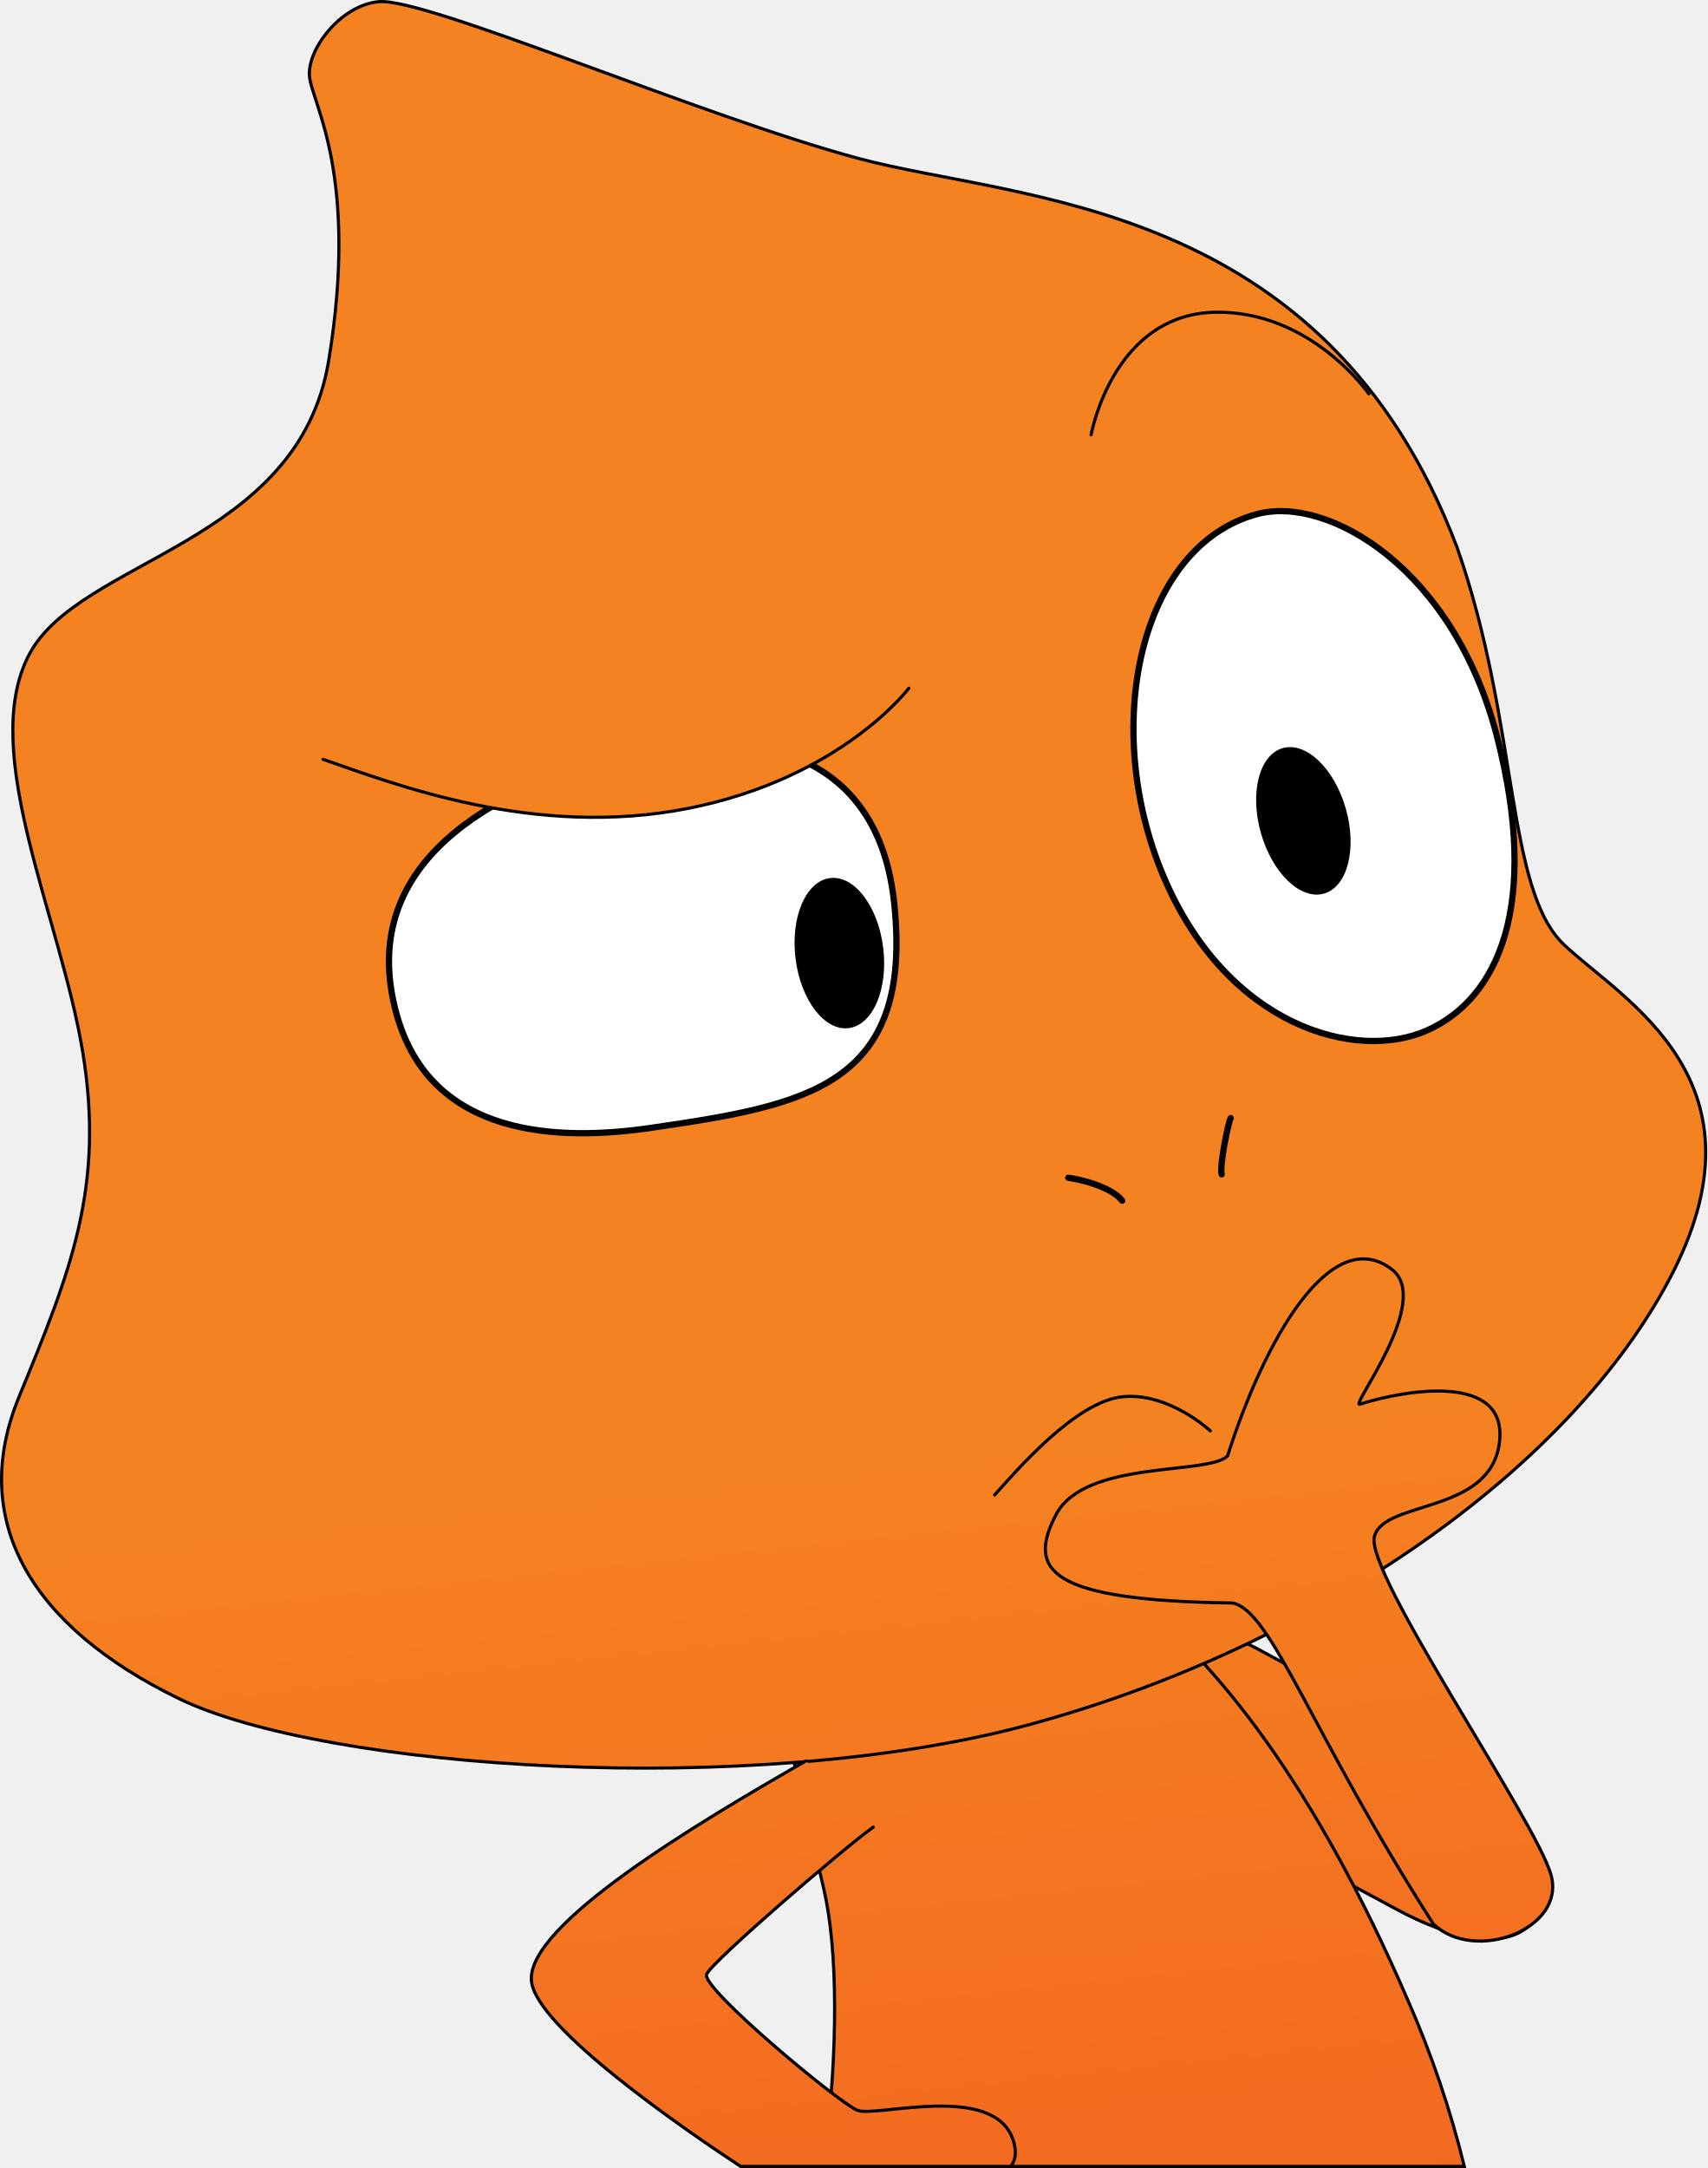
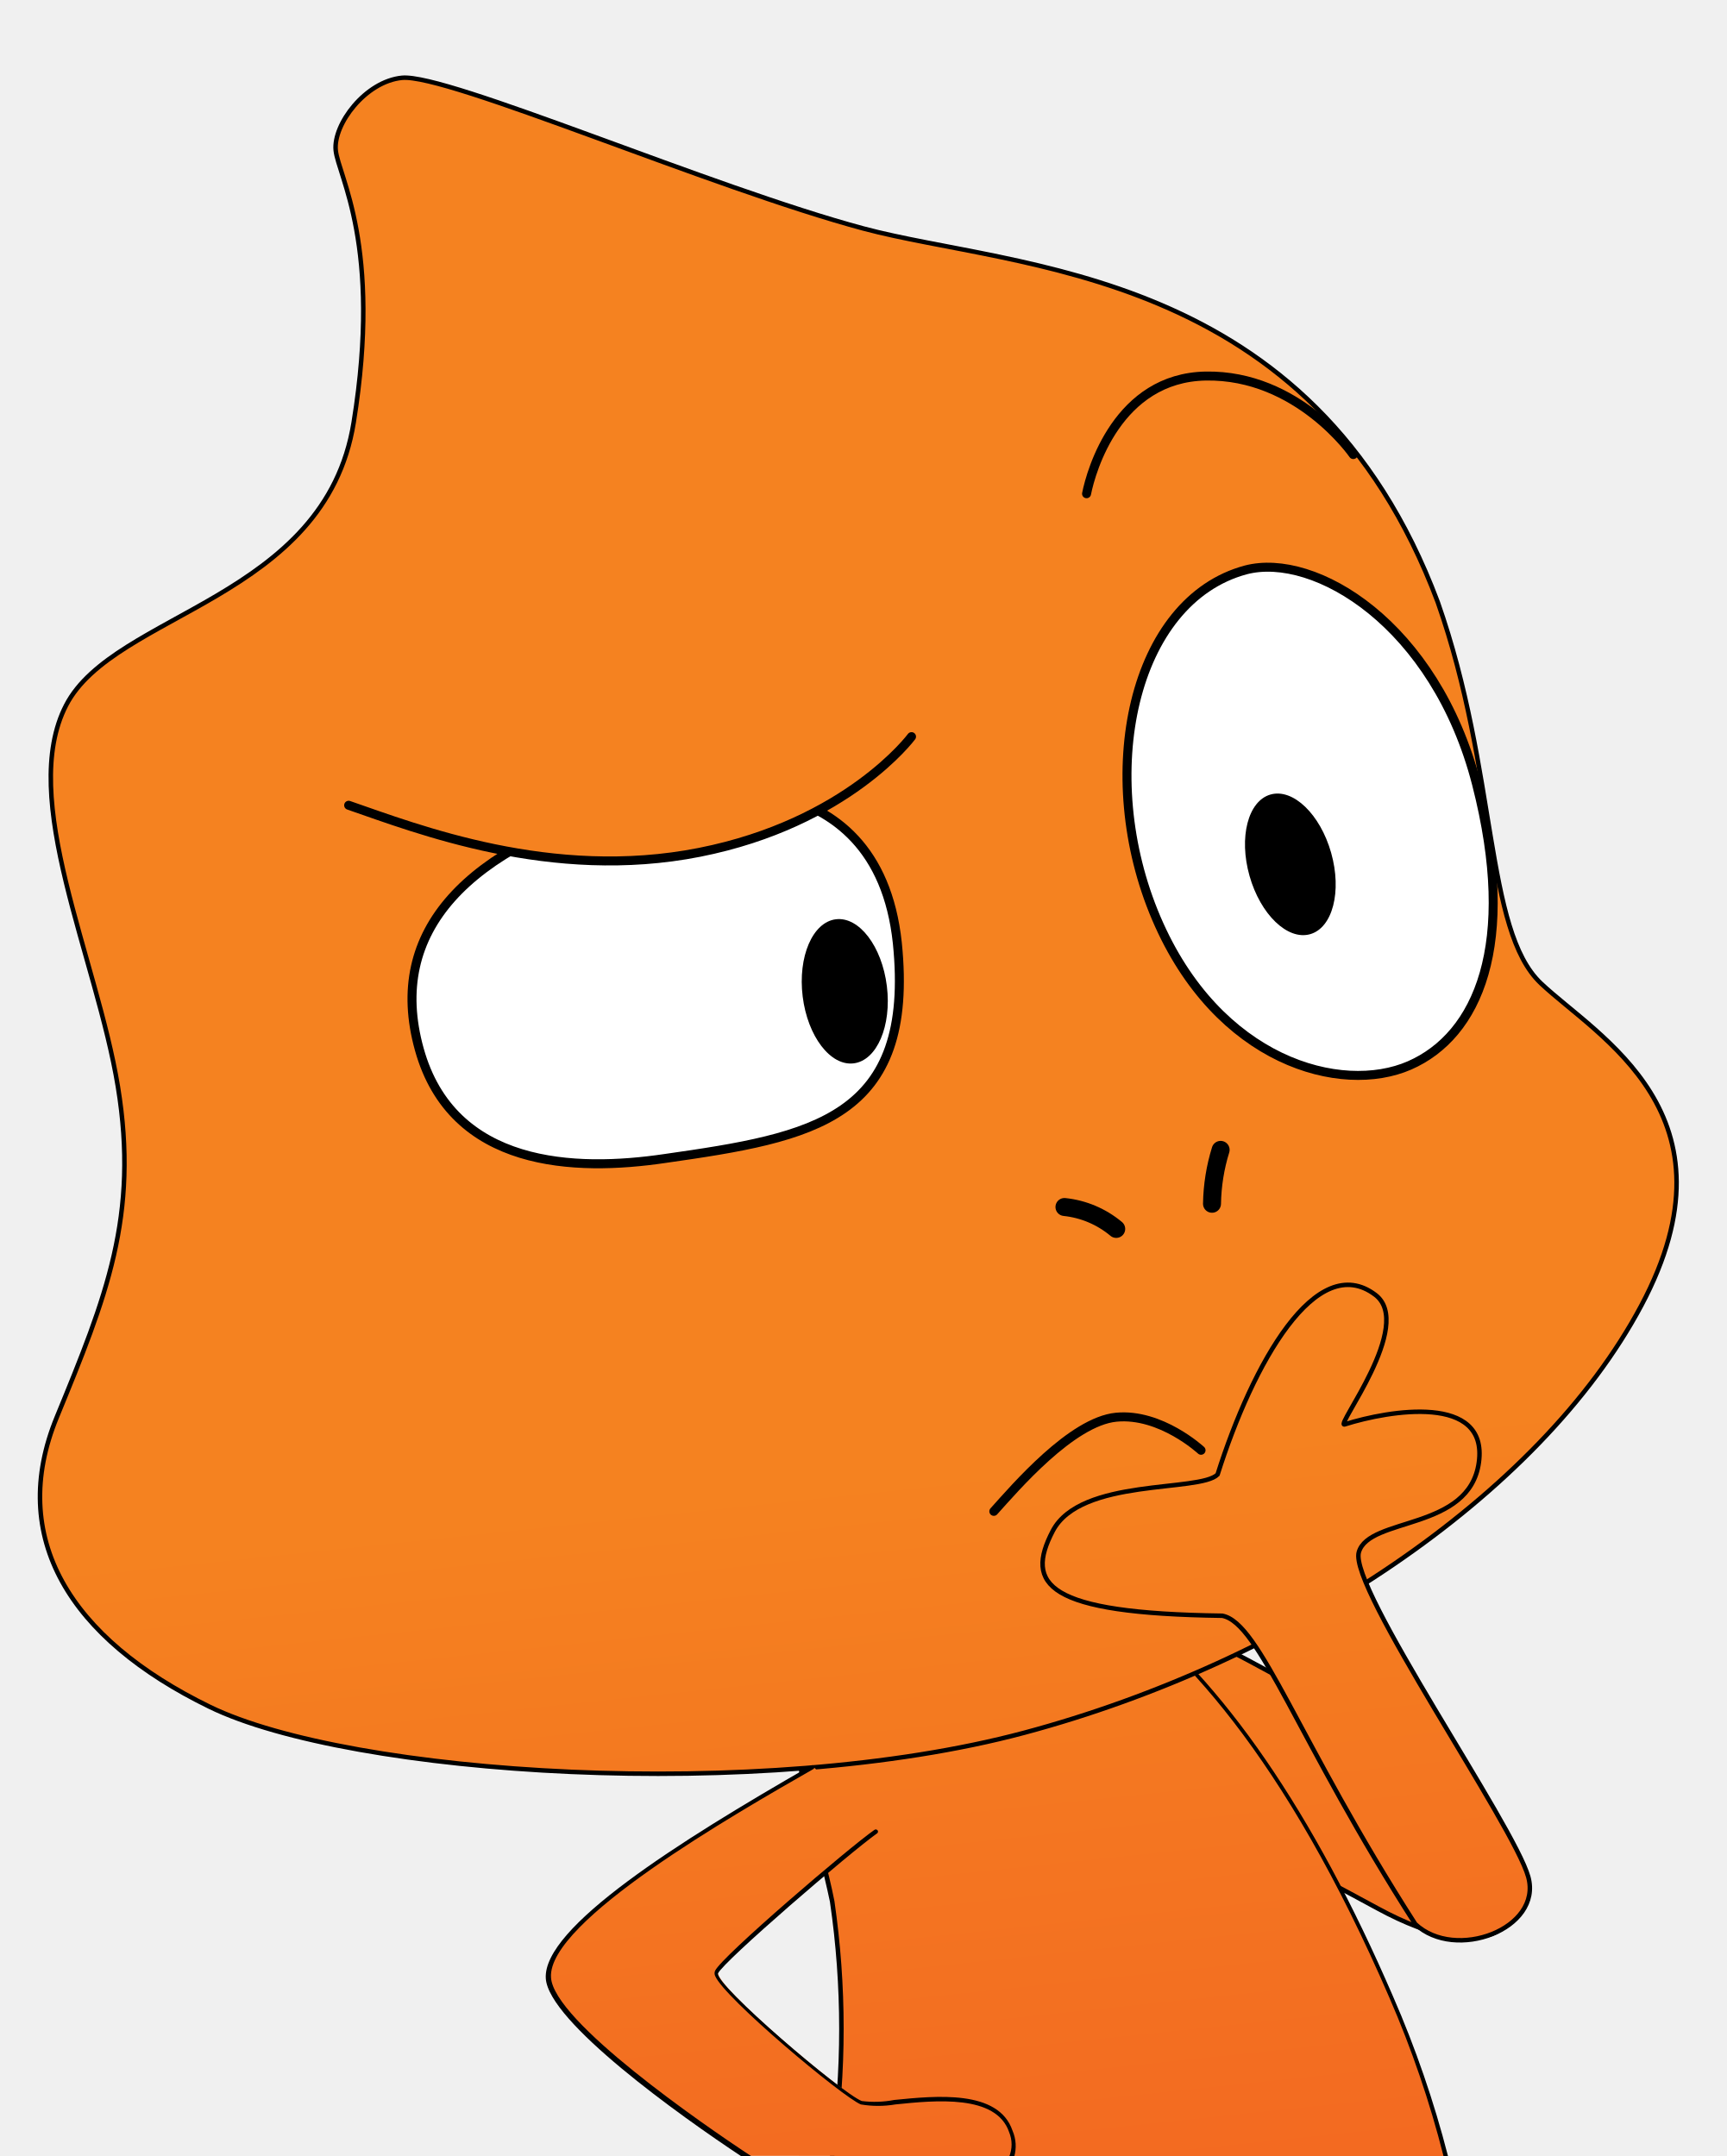
- <svg xmlns="http://www.w3.org/2000/svg" xmlns:xlink="http://www.w3.org/1999/xlink" viewBox="0 0 273.29 346.96">
+ <svg xmlns="http://www.w3.org/2000/svg" xmlns:xlink="http://www.w3.org/1999/xlink" viewBox="0 0 96.06 120">
  <defs>
-     <style>.cls-1,.cls-10,.cls-2,.cls-3,.cls-4,.cls-5,.cls-6,.cls-7,.cls-8,.cls-9{stroke:#000;stroke-miterlimit:10;}.cls-1,.cls-10,.cls-2,.cls-3,.cls-4,.cls-5,.cls-6,.cls-7,.cls-9{stroke-linecap:round;}.cls-1,.cls-2,.cls-3,.cls-4,.cls-5,.cls-6,.cls-7,.cls-9{stroke-width:0.5px;}.cls-1{fill:url(#linear-gradient);}.cls-2{fill:url(#linear-gradient-2);}.cls-3{fill:url(#linear-gradient-3);}.cls-4{fill:url(#linear-gradient-4);}.cls-5{fill:url(#linear-gradient-5);}.cls-6{fill:url(#linear-gradient-6);}.cls-7{fill:url(#linear-gradient-7);}.cls-8{fill:#fff;}.cls-9{fill:url(#linear-gradient-8);}.cls-10{fill:none;}</style>
-     <linearGradient id="linear-gradient" x1="-4752.75" y1="537.44" x2="-4815.54" y2="-58.99" gradientTransform="translate(4985.01)" gradientUnits="userSpaceOnUse">
+     <style>.cls-1,.cls-11{fill:none;}.cls-10,.cls-11,.cls-2,.cls-4,.cls-6,.cls-7,.cls-8,.cls-9{stroke:#000;stroke-miterlimit:10;}.cls-10,.cls-11,.cls-2,.cls-4,.cls-6,.cls-7,.cls-8{stroke-linecap:round;}.cls-2,.cls-4,.cls-7{stroke-width:0.25px;}.cls-2{fill:url(#linear-gradient);}.cls-3{fill:url(#linear-gradient-2);}.cls-4{fill:url(#linear-gradient-3);}.cls-5{fill:url(#linear-gradient-4);}.cls-10,.cls-6,.cls-8,.cls-9{stroke-width:0.5px;}.cls-6{fill:url(#linear-gradient-5);}.cls-7{fill:url(#linear-gradient-6);}.cls-8{fill:url(#linear-gradient-7);}.cls-9{fill:#fff;}.cls-10{fill:url(#linear-gradient-8);}</style>
+     <linearGradient id="linear-gradient" x1="-4905.32" y1="183.69" x2="-4926.28" y2="-15.45" gradientTransform="translate(4985.01)" gradientUnits="userSpaceOnUse">
      <stop offset="0" stop-color="#ef4323" />
      <stop offset="0.52" stop-color="#f58220" />
    </linearGradient>
-     <linearGradient id="linear-gradient-2" x1="-4781.5" y1="540.47" x2="-4844.28" y2="-55.96" xlink:href="#linear-gradient" />
-     <linearGradient id="linear-gradient-3" x1="-4813.29" y1="543.82" x2="-4876.07" y2="-52.62" xlink:href="#linear-gradient" />
-     <linearGradient id="linear-gradient-4" x1="-4838.48" y1="546.47" x2="-4901.27" y2="-49.96" xlink:href="#linear-gradient" />
-     <linearGradient id="linear-gradient-5" x1="-4738.68" y1="535.96" x2="-4801.46" y2="-60.47" xlink:href="#linear-gradient" />
-     <linearGradient id="linear-gradient-6" x1="-4749.48" y1="537.1" x2="-4812.26" y2="-59.33" xlink:href="#linear-gradient" />
-     <linearGradient id="linear-gradient-7" x1="-4776.33" y1="539.93" x2="-4839.12" y2="-56.51" xlink:href="#linear-gradient" />
-     <linearGradient id="linear-gradient-8" x1="-4840.22" y1="554.62" x2="-4904.15" y2="-52.7" xlink:href="#linear-gradient" />
+     <linearGradient id="linear-gradient-2" x1="-4914.79" y1="185.16" x2="-4935.85" y2="-14.91" xlink:href="#linear-gradient" />
+     <linearGradient id="linear-gradient-3" x1="-4925.53" y1="185.82" x2="-4946.49" y2="-13.32" xlink:href="#linear-gradient" />
+     <linearGradient id="linear-gradient-4" x1="-4933.86" y1="187.37" x2="-4954.98" y2="-13.28" xlink:href="#linear-gradient" />
+     <linearGradient id="linear-gradient-5" x1="-4900.62" y1="183.2" x2="-4921.58" y2="-15.95" xlink:href="#linear-gradient" />
+     <linearGradient id="linear-gradient-6" x1="-4904.23" y1="183.58" x2="-4925.19" y2="-15.57" xlink:href="#linear-gradient" />
+     <linearGradient id="linear-gradient-7" x1="-4913.19" y1="184.52" x2="-4934.15" y2="-14.62" xlink:href="#linear-gradient" />
+     <linearGradient id="linear-gradient-8" x1="-4934.52" y1="189.43" x2="-4955.87" y2="-13.35" xlink:href="#linear-gradient" />
  </defs>
  <g id="Layer_2" data-name="Layer 2">
    <g id="Layer_1-2" data-name="Layer 1">
-       <path class="cls-1" d="M168.24,251.79c6.68-4.88,74.3,32.57,78,44.6s-4.09,19.3-23,9C201.86,293.71,146.79,267.49,168.24,251.79Z" />
-       <path class="cls-2" d="M131.82,346.71c2.11-15.72,2.45-32,.45-42.47-3.13-16.48-18.57-53.62,13.87-60.16,16.17-3.27,49.44,7.06,79.26,76.12a162.67,162.67,0,0,1,9,26.51Z" />
-       <path class="cls-3" d="M60.6.27c7.58-.73,51.53,18.31,76.91,25.11s74.55,6.28,95.74,62.26c9.94,28.39,7.72,54.68,17.13,63.57s33.81,21.71,16.75,53.69-58.86,59.45-102.81,71.22S51.9,283.18,28.55,271.8s-33.74-28.25-25.5-48.26S16.78,190,13.25,168.41s-16.68-48.07-8.63-63.57,43.16-17.59,48-47.15-2.58-41-3.07-45.35S54.48.86,60.6.27Z" />
-       <path class="cls-4" d="M139.79,292.4c-4.7,3.34-25.7,21.39-26.68,23.55s21.19,20.6,24.13,21.78,21.78-4.52,24.92,4.7c.64,1.89.42,3.26-.36,4.28H118.56c-8.41-5.53-33-22.3-33.5-29.78-.59-9,26.48-25.11,43.94-35.12" />
-       <path class="cls-5" d="M174.65,69.59c.79-3.92,5.23-19.36,19.88-19.62,15.39-.27,24.59,13.08,24.59,13.08" />
-       <path class="cls-6" d="M217.68,224.72c-1.67.53,11.7-16.58,5.11-21.58C213,195.68,202.38,214.52,196.5,233c-3.14,3.14-22.83.53-27.47,9.42s-1.18,13.73,28.25,14.12c6.28,1.18,12.56,20.8,32.18,51.4,6.67,6.28,21.19.79,18.83-7.84S218.47,251.79,220,245.91s18.44-3.53,20-14.91S225.14,222.36,217.68,224.72Z" />
-       <path class="cls-7" d="M159.22,239.24c3.53-3.93,12.95-14.91,20.4-15.7S193.75,229,193.75,229" />
-       <path class="cls-8" d="M99.18,120.73c8.67-2.44,40.61-7.71,43.95,23.74,3.12,29.36-14,32.39-38.72,36-15,2.22-35.44,1.63-40.93-18.18S71.32,128.58,99.18,120.73Z" />
-       <path class="cls-9" d="M51.7,121.52c11.38,3.92,33.78,12.72,58.47,7.85,24.5-4.84,35.31-19.23,35.31-19.23" />
-       <path class="cls-8" d="M201.2,82.28c11.45-3.1,31.59,8.83,38.46,35.71s.19,41.79-11.18,46.89-32-.59-42.19-24.53S182.37,87.38,201.2,82.28Z" />
-       <ellipse cx="208.64" cy="131.35" rx="7.07" ry="12.1" transform="translate(-27.9 61.83) rotate(-15.81)" />
-       <ellipse cx="134.35" cy="152.54" rx="7.07" ry="12.1" transform="translate(-17.72 17.66) rotate(-7.06)" />
-       <path class="cls-10" d="M171,188.49c1.31.13,6.8,1.3,8.63,3.66" />
-       <path class="cls-10" d="M197,178.94c-.39.65-1.83,7.72-1.44,9" />
+       <rect class="cls-1" width="96.06" height="120" />
+       <path class="cls-2" d="M58.32,88.32c2.22-1.63,24.8,10.87,26,14.89s-1.36,6.44-7.68,3C69.54,102.31,51.15,93.56,58.32,88.32Z" />
+       <path class="cls-3" d="M46.26,120H80.45a57.51,57.51,0,0,0-3-8.84c-10-23.06-21.07-26.51-26.47-25.42-10.83,2.18-5.67,14.59-4.62,20.09A50,50,0,0,1,46.26,120Z" />
+       <path d="M46.18,105.85a48.94,48.94,0,0,1,0,14.15h.25a49.22,49.22,0,0,0,0-14.19c-.16-.83-.41-1.83-.68-2.88-1.08-4.23-2.55-10-.22-13.72A7.89,7.89,0,0,1,51,85.86c2.36-.47,14.73-1.5,26.32,25.35a57.27,57.27,0,0,1,3,8.79h.25a58.73,58.73,0,0,0-3.06-8.89c-4.42-10.24-9.46-17.57-15-21.82s-10-4-11.63-3.67a8.16,8.16,0,0,0-5.6,3.46c-2.38,3.78-.89,9.64.2,13.91C45.77,104,46,105,46.18,105.85Z" />
+       <path class="cls-4" d="M22.37,4.33c2.53-.24,17.21,6.12,25.68,8.39S73,14.82,80,33.51C83.34,43,82.6,51.76,85.74,54.73S97,62,91.33,72.66,71.68,92.51,57,96.44,19.47,98.8,11.67,95,.41,85.57,3.16,78.88s4.58-11.2,3.4-18.4S1,44.43,3.68,39.25s14.41-5.87,16-15.74-.86-13.71-1-15.15S20.33,4.53,22.37,4.33Z" />
+       <path class="cls-5" d="M56.35,120a2,2,0,0,0-.07-1.42C55.24,115.5,49,117.4,48,117s-8.38-6.55-8.05-7.27,7.33-6.75,8.91-7.86l-3.61-3.54c-5.83,3.34-14.87,8.71-14.67,11.73.16,2.43,8,8,11,9.93Z" />
+       <path d="M41.79,120c-2.67-1.75-11-7.51-11.13-9.94-.2-3.12,10.18-9.07,14.62-11.61a.12.12,0,0,0,0-.17.13.13,0,0,0-.17,0c-7.39,4.24-14.92,9-14.74,11.84.16,2.41,7.42,7.61,10.93,9.93Z" />
+       <path d="M39.79,109.69a.35.35,0,0,0,0,.28c.49,1.22,7.1,6.75,8.11,7.16a5.71,5.71,0,0,0,1.92,0c2.23-.23,5.61-.57,6.33,1.54a1.79,1.79,0,0,1,0,1.38h.28a2.15,2.15,0,0,0-.09-1.46c-.78-2.3-4.27-1.94-6.58-1.71a5.73,5.73,0,0,1-1.81.06c-1.15-.46-8.13-6.44-8-7.1.31-.68,7.33-6.72,8.87-7.81a.12.12,0,0,0,0-.17.13.13,0,0,0-.18,0C47.26,102.82,40.16,108.89,39.79,109.69Z" />
+       <path class="cls-6" d="M60.46,27.48c.26-1.31,1.74-6.46,6.63-6.55,5.14-.09,8.21,4.37,8.21,4.37" />
+       <path class="cls-7" d="M74.82,79.28c-.56.17,3.91-5.54,1.71-7.21-3.28-2.49-6.82,3.8-8.78,10-1,1-7.62.17-9.17,3.14s-.4,4.59,9.43,4.72c2.1.39,4.19,6.94,10.74,17.16,2.23,2.1,7.08.26,6.29-2.62s-10-16.11-9.43-18.08,6.16-1.18,6.68-5S77.31,78.49,74.82,79.28Z" />
+       <path class="cls-8" d="M55.3,84.12c1.18-1.31,4.33-5,6.81-5.24s4.72,1.84,4.72,1.84" />
+       <path class="cls-9" d="M35.26,44.56c2.89-.82,13.55-2.58,14.67,7.92,1,9.81-4.67,10.82-12.93,12-5,.74-11.83.54-13.67-6.08S26,47.18,35.26,44.56Z" />
+       <path class="cls-10" d="M19.4,44.82c3.8,1.31,11.28,4.25,19.52,2.62S50.72,41,50.72,41" />
+       <path class="cls-9" d="M69.32,31.72c3.82-1,10.55,3,12.84,11.92s.07,14-3.73,15.66-10.68-.2-14.09-8.19S63,33.42,69.32,31.72Z" />
+       <ellipse cx="71.8" cy="48.1" rx="2.36" ry="4.04" transform="translate(-10.39 21.39) rotate(-15.81)" />
+       <ellipse cx="47" cy="55.18" rx="2.36" ry="4.04" transform="translate(-6.42 6.19) rotate(-7.06)" />
+       <path class="cls-11" d="M59.23,67.18a5.36,5.36,0,0,1,2.88,1.22" />
+       <path class="cls-11" d="M67.92,64a10.72,10.72,0,0,0-.48,3" />
    </g>
  </g>
</svg>
